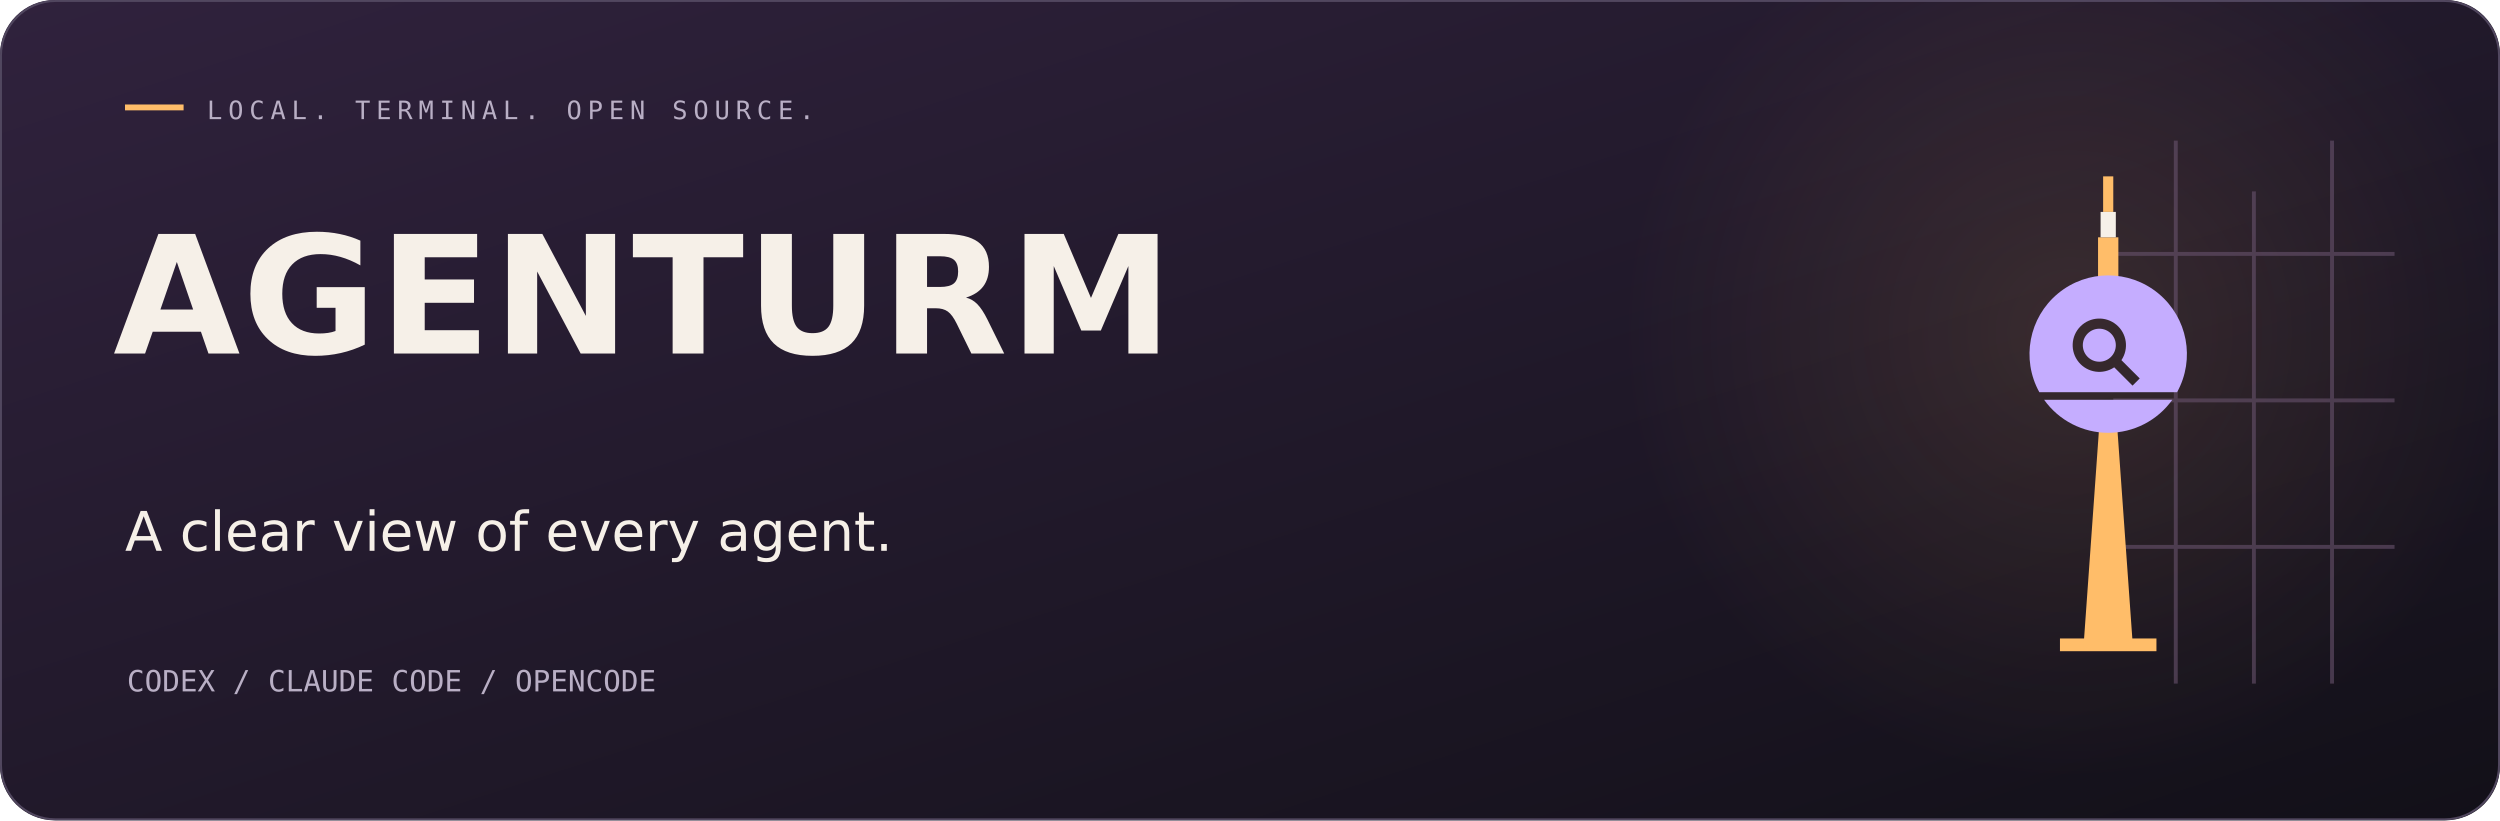
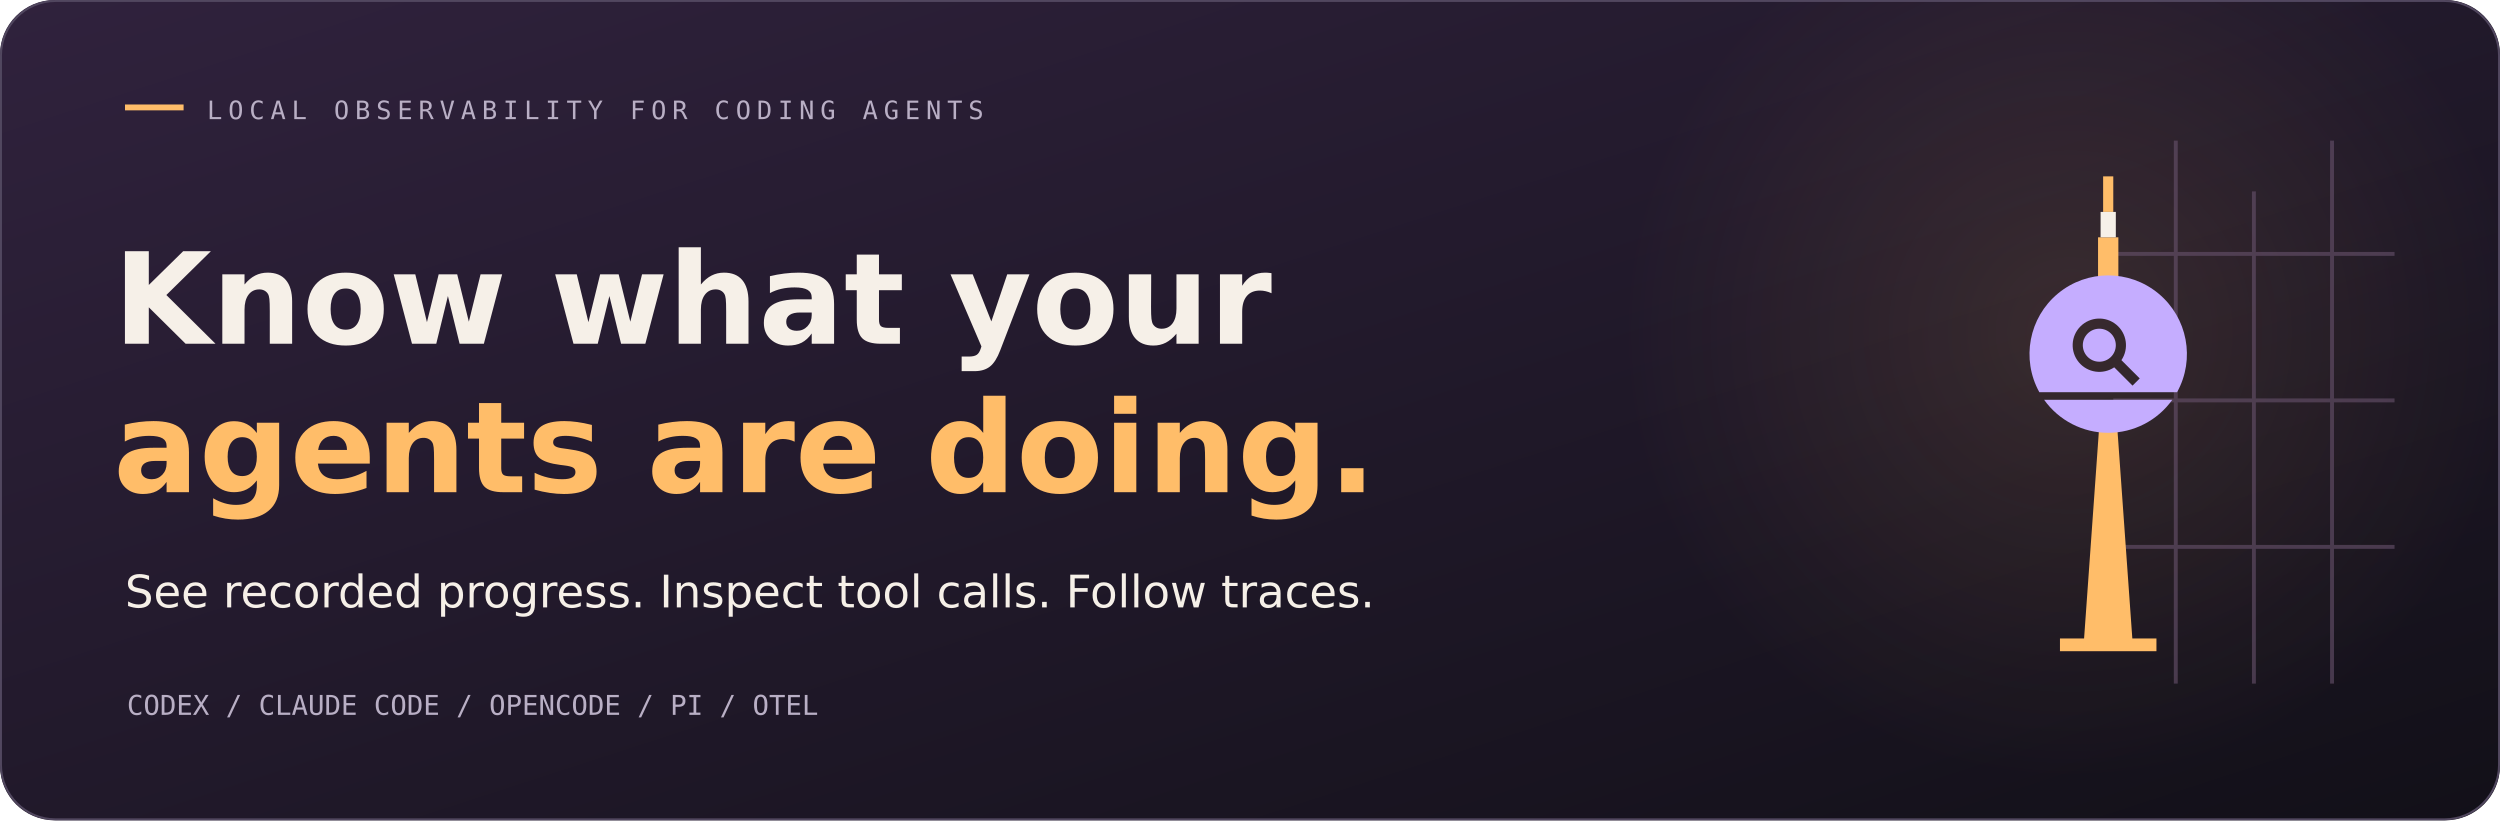
<svg xmlns="http://www.w3.org/2000/svg" width="1280" height="420" viewBox="0 0 1280 420" role="img" aria-labelledby="title desc">
  <defs>
    <linearGradient id="sky" x2="1" y2="1">
      <stop stop-color="#30223d" />
      <stop offset="1" stop-color="#121018" />
    </linearGradient>
    <radialGradient id="dawn">
      <stop stop-color="#ffbd69" stop-opacity=".12" />
      <stop offset="1" stop-color="#ffbd69" stop-opacity="0" />
    </radialGradient>
  </defs>
  <rect width="1280" height="420" rx="28" fill="url(#sky)" />
  <circle cx="1060" cy="170" r="230" fill="url(#dawn)" />
  <path d="M1114 72V350M1154 98V350M1194 72V350M1082 130h144M1082 205h144M1082 280h144" fill="none" stroke="#67516d" stroke-width="2" opacity=".6" />
  <path d="M64 55h30" stroke="#ffbd69" stroke-width="3" />
-   <text x="106" y="61" fill="#b9afc5" font-family="DejaVu Sans Mono,monospace" font-size="13" letter-spacing="3">LOCAL. TERMINAL. OPEN SOURCE.</text>
-   <text x="58" y="181" fill="#f6f0e8" font-family="DejaVu Sans,Arial,sans-serif" font-weight="bold" font-size="84" letter-spacing="1">AGENTURM</text>
-   <text x="64" y="282" fill="#f6f0e8" font-family="DejaVu Sans,Arial,sans-serif" font-size="28">A clear view of every agent.</text>
-   <text x="65" y="354" fill="#b9afc5" font-family="DejaVu Sans Mono,monospace" font-size="15">CODEX  /  CLAUDE CODE  /  OPENCODE</text>
+   <text x="106" y="61" fill="#b9afc5" font-family="DejaVu Sans Mono,monospace" font-size="13" letter-spacing="3">LOCAL OBSERVABILITY FOR CODING AGENTS</text>
+   <text x="58" y="176" fill="#f6f0e8" font-family="DejaVu Sans,Arial,sans-serif" font-weight="bold" font-size="65" letter-spacing="0">Know what your</text>
+   <text x="58" y="252" fill="#ffbd69" font-family="DejaVu Sans,Arial,sans-serif" font-weight="bold" font-size="65" letter-spacing="0">agents are doing.</text>
+   <text x="64" y="311" fill="#f6f0e8" font-family="DejaVu Sans,Arial,sans-serif" font-size="23">See recorded progress. Inspect tool calls. Follow traces.</text>
+   <text x="65" y="366" fill="#b9afc5" font-family="DejaVu Sans Mono,monospace" font-size="14">CODEX  /  CLAUDE CODE  /  OPENCODE  /  PI  /  OTEL</text>
  <g transform="translate(913 50) scale(.65)">
    <path d="M252 62h8v28h-8Z M248 110h16v34h-16Z" fill="#ffbd69" />
    <path d="M250 90h12v20h-12Z" fill="#f6f0e8" />
    <path d="M249 258h14l12 168h-38Z M218 426h76v10h-76Z" fill="#ffbd69" />
    <path fill="#c5adff" fill-rule="evenodd" d="     M201.741 232a62 62 0 1 1 108.518 0Z     M205.522 238h100.956a62 62 0 0 1-100.956 0Z     M266.41 206.75l14.42 14.42-5.66 5.66-14.42-14.42a21 21 0 1 1 5.66-5.66Z     M262 195a13 13 0 1 0-26 0 13 13 0 1 0 26 0Z   " />
  </g>
  <rect x=".5" y=".5" width="1279" height="419" rx="28" fill="none" stroke="#51475f" />
</svg>
